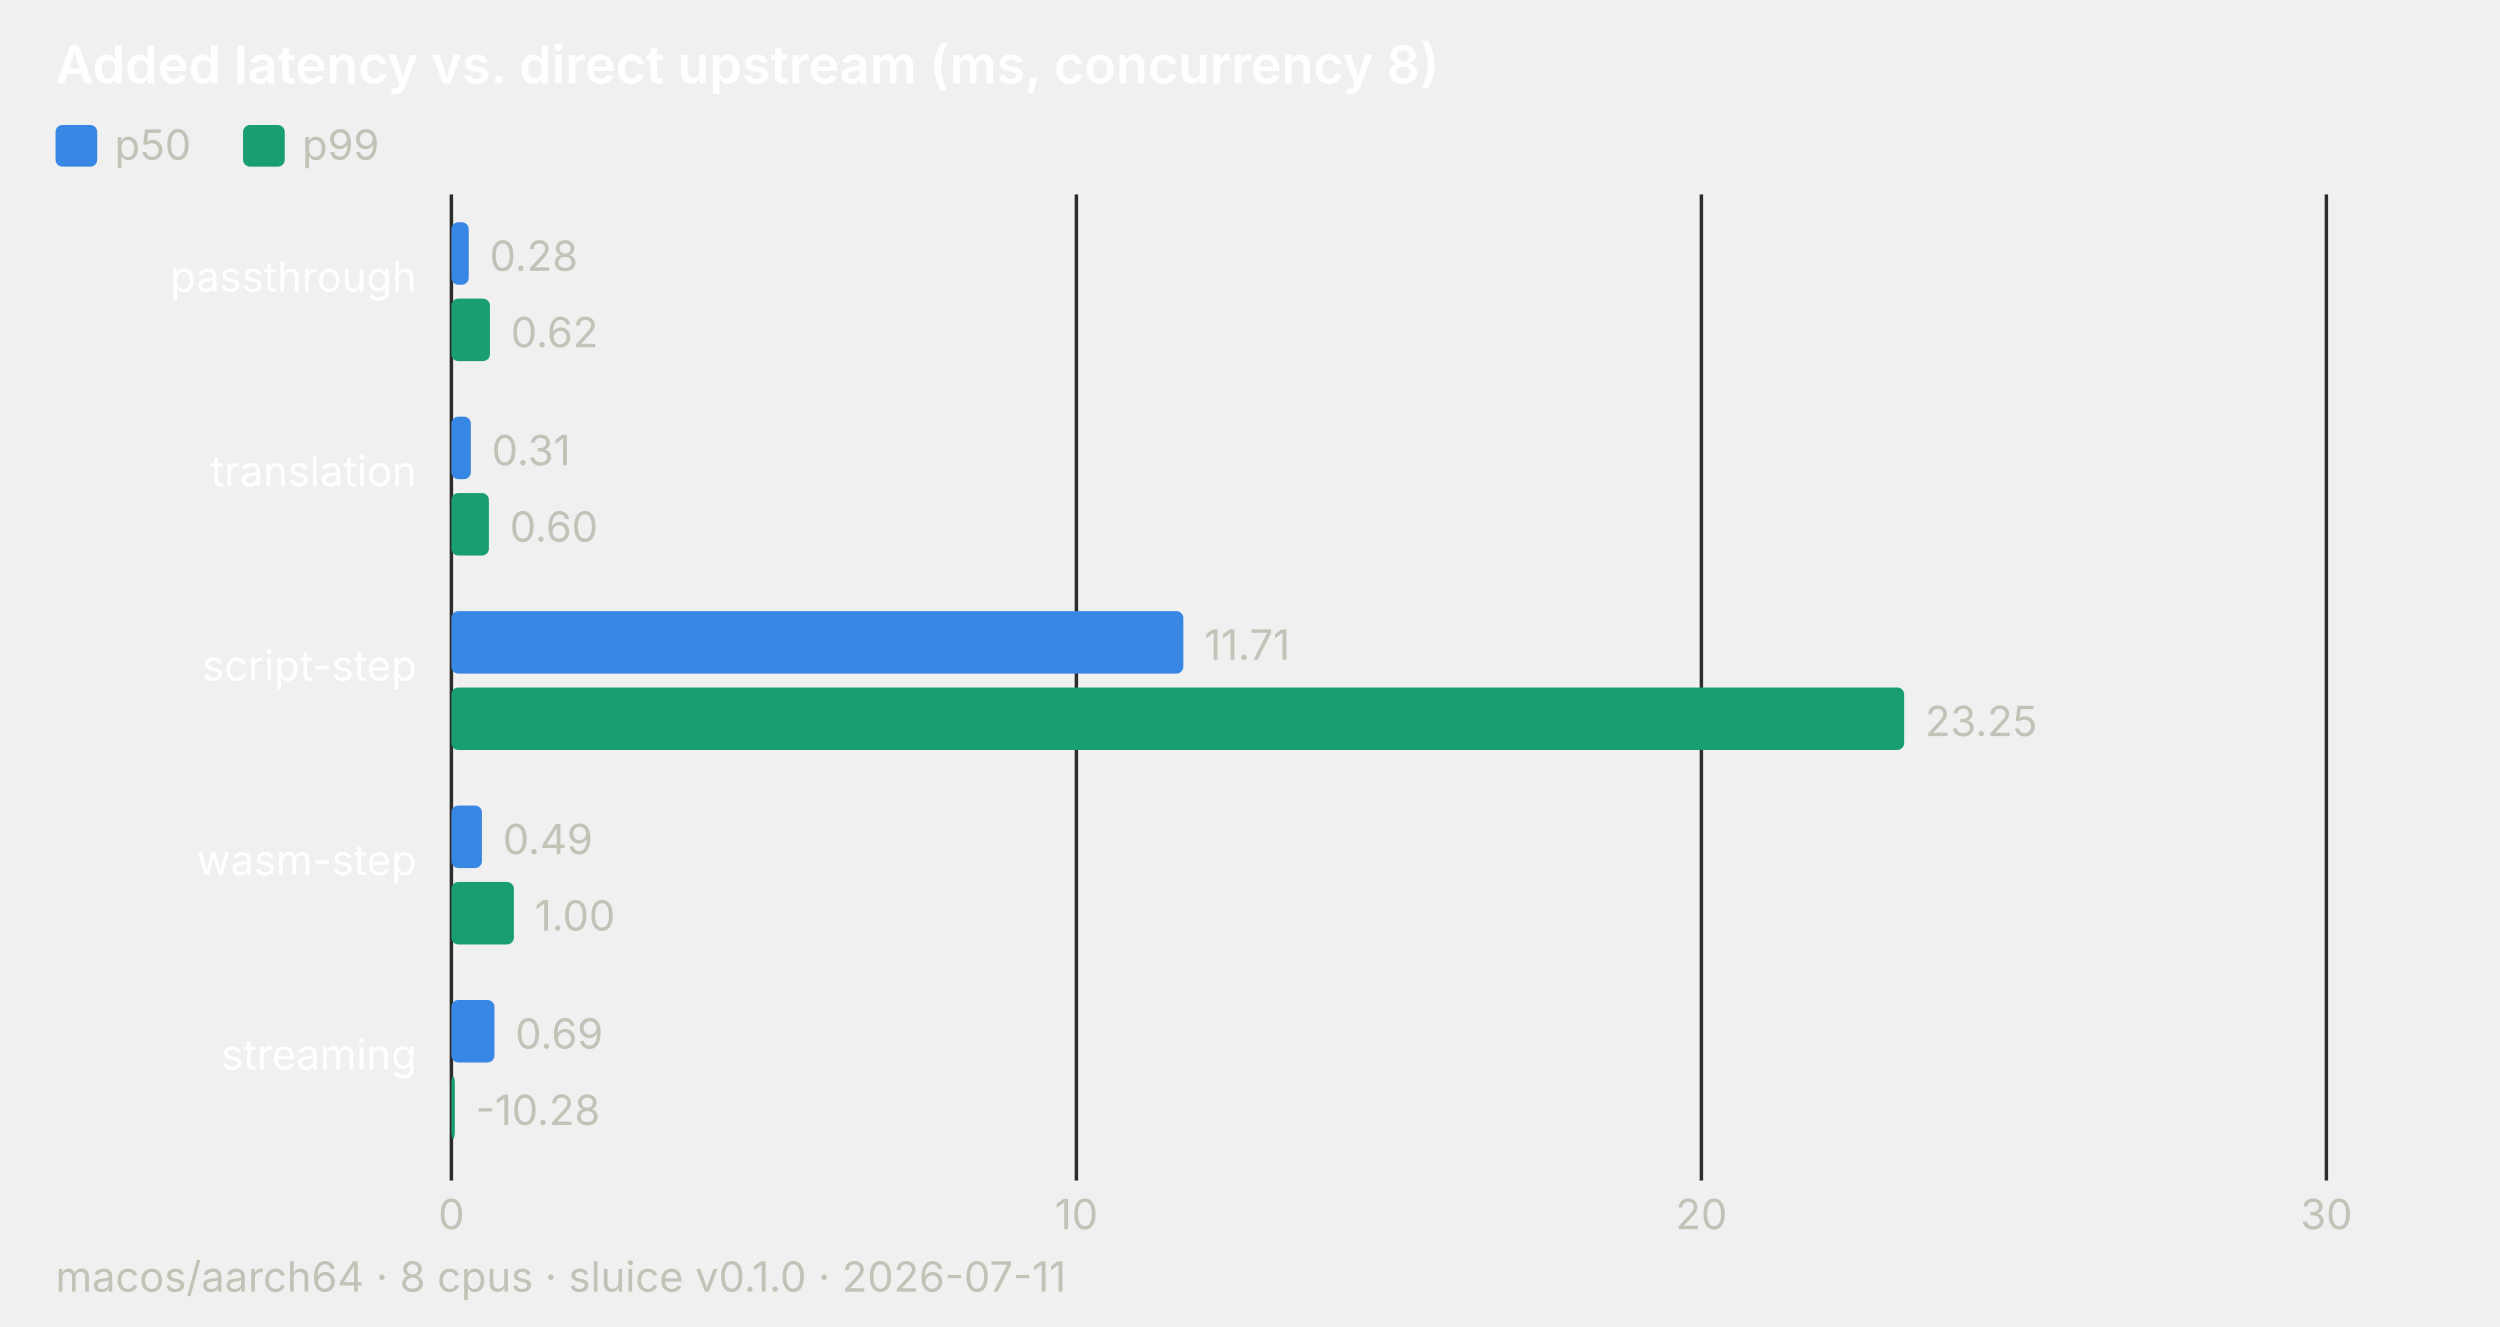
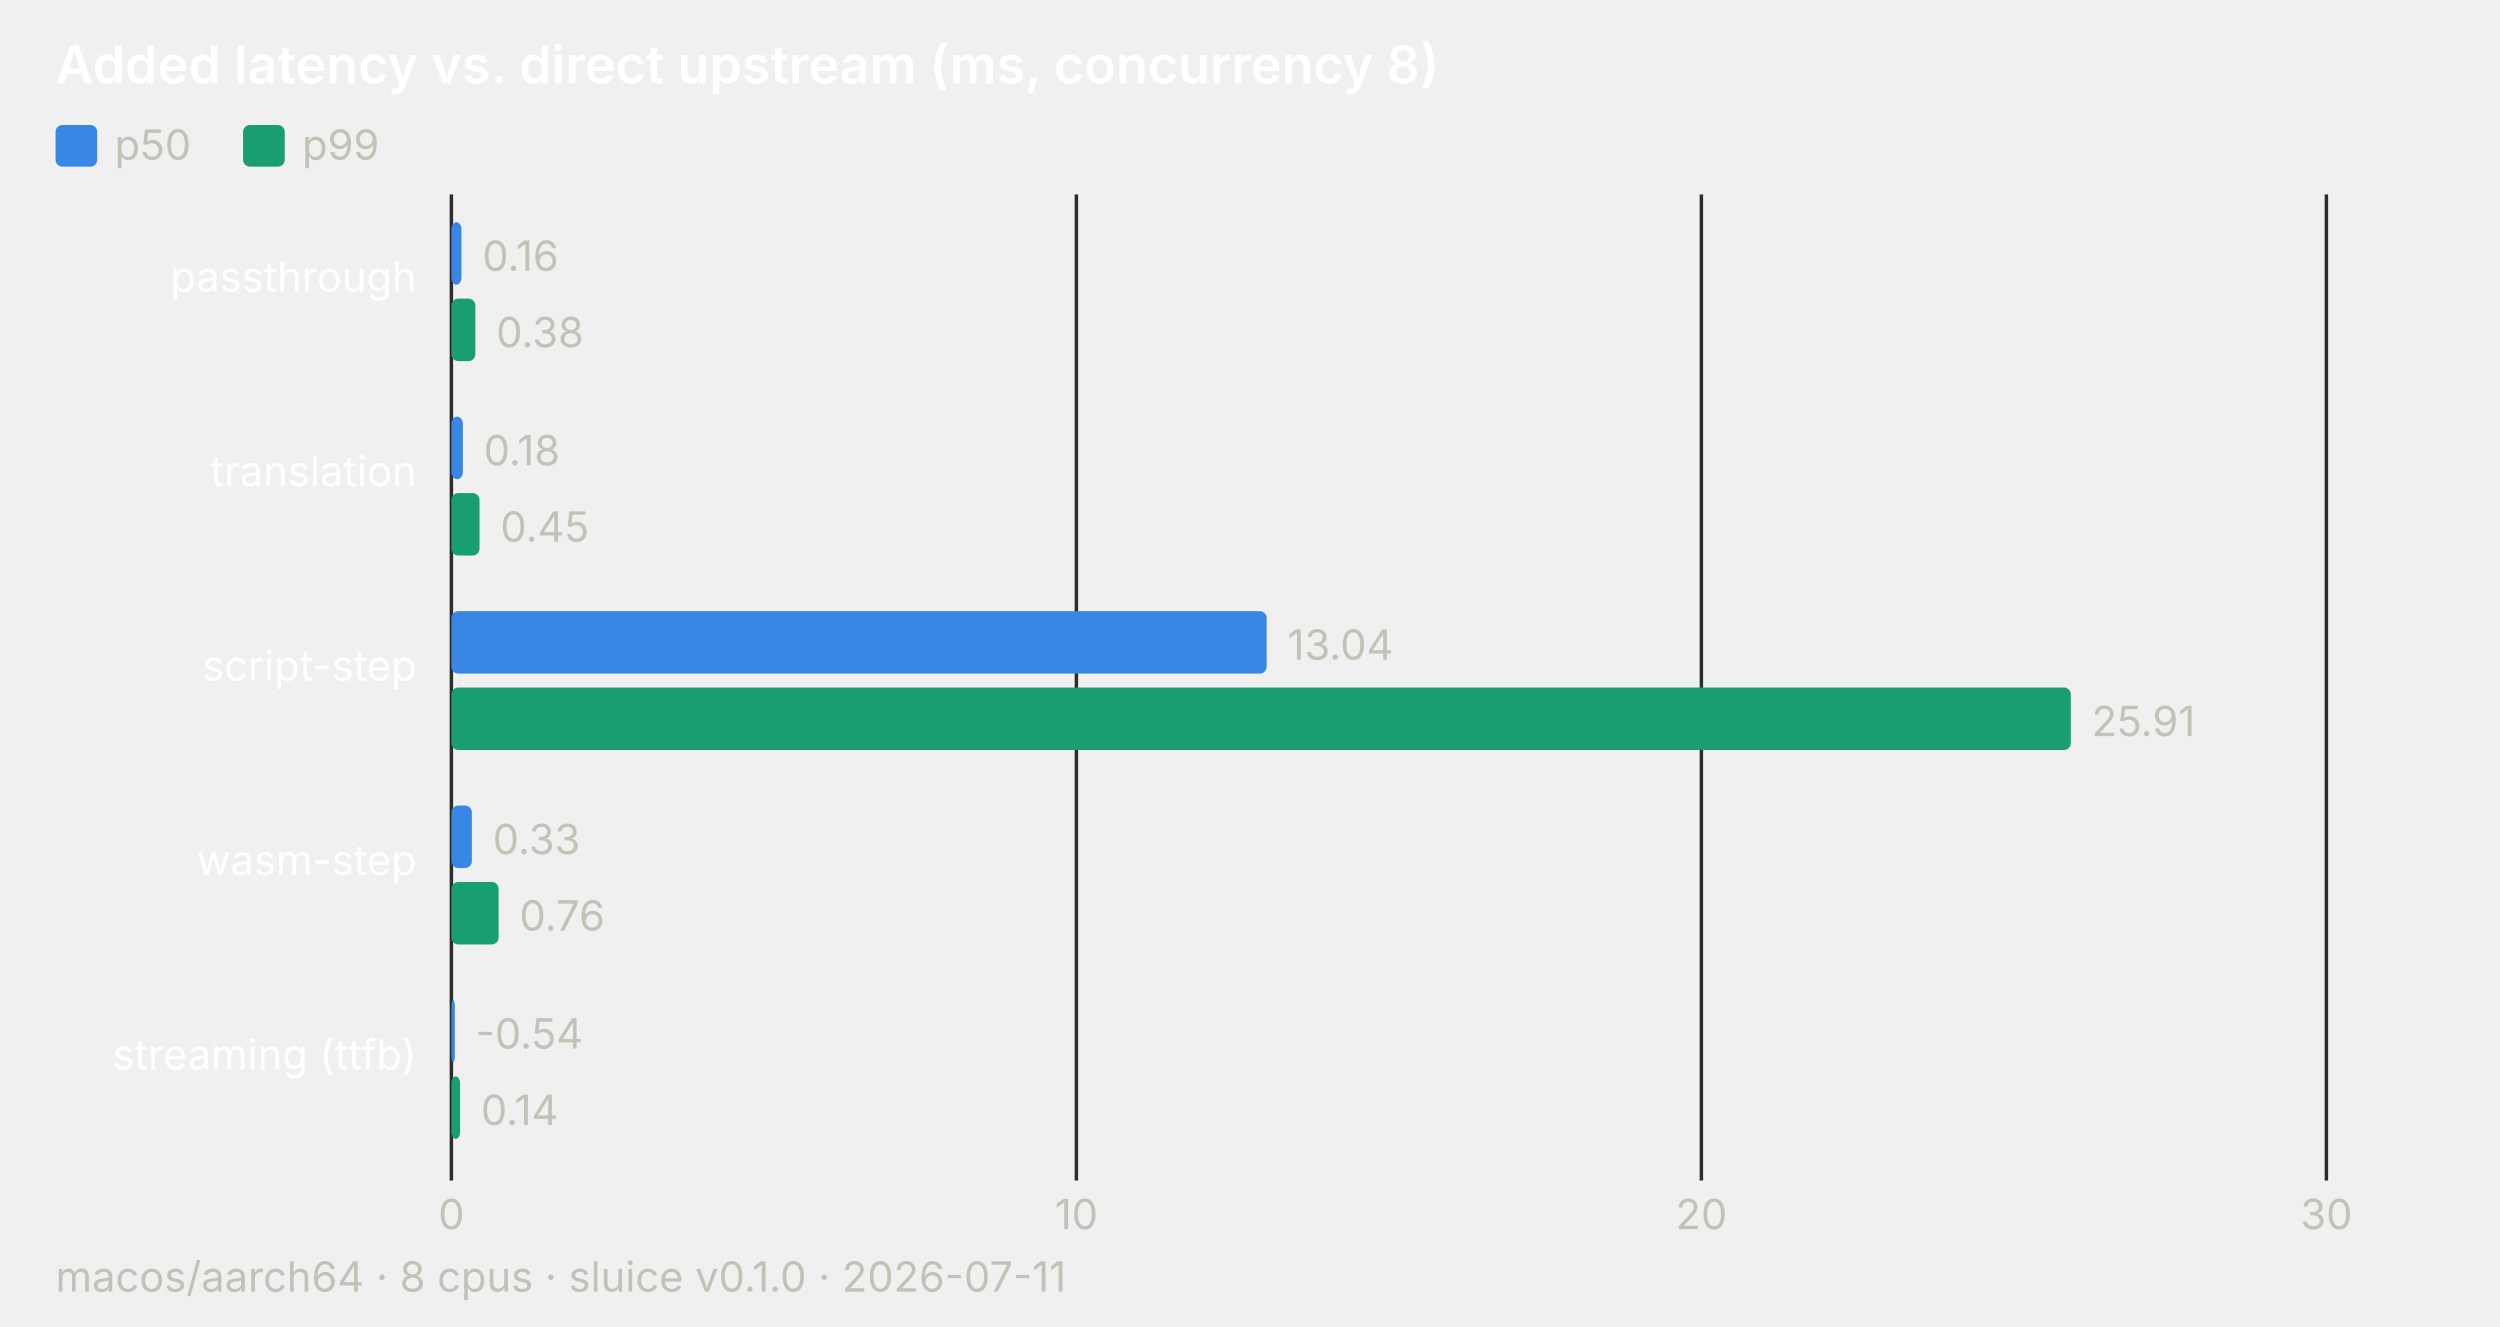
<svg xmlns="http://www.w3.org/2000/svg" viewBox="0 0 720 382" font-family="-apple-system, 'Segoe UI', sans-serif" font-size="12">
  <text x="16" y="24" font-size="15" font-weight="600" fill="#ffffff">Added latency vs. direct upstream (ms, concurrency 8)</text>
  <rect x="16" y="36" width="12" height="12" rx="2" fill="#3987e5" />
  <text x="33" y="46" fill="#c3c2b7">p50</text>
  <rect x="70" y="36" width="12" height="12" rx="2" fill="#199e70" />
  <text x="87" y="46" fill="#c3c2b7">p99</text>
  <line x1="130.0" y1="56" x2="130.0" y2="340.0" stroke="#2c2c2a" stroke-width="1" />
  <text x="130.0" y="354.0" text-anchor="middle" fill="#c3c2b7">0</text>
  <line x1="310.0" y1="56" x2="310.0" y2="340.0" stroke="#2c2c2a" stroke-width="1" />
  <text x="310.0" y="354.0" text-anchor="middle" fill="#c3c2b7">10</text>
  <line x1="490.0" y1="56" x2="490.0" y2="340.0" stroke="#2c2c2a" stroke-width="1" />
  <text x="490.0" y="354.0" text-anchor="middle" fill="#c3c2b7">20</text>
  <line x1="670.0" y1="56" x2="670.0" y2="340.0" stroke="#2c2c2a" stroke-width="1" />
  <text x="670.0" y="354.0" text-anchor="middle" fill="#c3c2b7">30</text>
  <text x="120.0" y="84.0" text-anchor="end" fill="#ffffff">passthrough</text>
-   <rect x="130" y="64.0" width="5.0" height="18" rx="2" fill="#3987e5" />
-   <text x="141.0" y="78.0" fill="#c3c2b7">0.28</text>
-   <rect x="130" y="86.0" width="11.1" height="18" rx="2" fill="#199e70" />
-   <text x="147.1" y="100.0" fill="#c3c2b7">0.62</text>
+   <rect x="130" y="64.0" width="2.9" height="18" rx="2" fill="#3987e5" />
+   <text x="138.9" y="78.0" fill="#c3c2b7">0.16</text>
+   <rect x="130" y="86.0" width="6.9" height="18" rx="2" fill="#199e70" />
+   <text x="142.9" y="100.0" fill="#c3c2b7">0.38</text>
  <text x="120.0" y="140.0" text-anchor="end" fill="#ffffff">translation</text>
-   <rect x="130" y="120.0" width="5.6" height="18" rx="2" fill="#3987e5" />
-   <text x="141.6" y="134.0" fill="#c3c2b7">0.31</text>
-   <rect x="130" y="142.0" width="10.8" height="18" rx="2" fill="#199e70" />
-   <text x="146.8" y="156.0" fill="#c3c2b7">0.60</text>
+   <rect x="130" y="120.0" width="3.3" height="18" rx="2" fill="#3987e5" />
+   <text x="139.3" y="134.0" fill="#c3c2b7">0.18</text>
+   <rect x="130" y="142.0" width="8.1" height="18" rx="2" fill="#199e70" />
+   <text x="144.1" y="156.0" fill="#c3c2b7">0.45</text>
  <text x="120.0" y="196.0" text-anchor="end" fill="#ffffff">script-step</text>
-   <rect x="130" y="176.0" width="210.8" height="18" rx="2" fill="#3987e5" />
-   <text x="346.8" y="190.0" fill="#c3c2b7">11.71</text>
-   <rect x="130" y="198.0" width="418.4" height="18" rx="2" fill="#199e70" />
-   <text x="554.4" y="212.0" fill="#c3c2b7">23.25</text>
+   <rect x="130" y="176.0" width="234.8" height="18" rx="2" fill="#3987e5" />
+   <text x="370.8" y="190.0" fill="#c3c2b7">13.04</text>
+   <rect x="130" y="198.0" width="466.4" height="18" rx="2" fill="#199e70" />
+   <text x="602.4" y="212.0" fill="#c3c2b7">25.91</text>
  <text x="120.0" y="252.0" text-anchor="end" fill="#ffffff">wasm-step</text>
-   <rect x="130" y="232.0" width="8.8" height="18" rx="2" fill="#3987e5" />
-   <text x="144.8" y="246.0" fill="#c3c2b7">0.49</text>
-   <rect x="130" y="254.0" width="18.0" height="18" rx="2" fill="#199e70" />
-   <text x="154.0" y="268.0" fill="#c3c2b7">1.00</text>
-   <text x="120.0" y="308.0" text-anchor="end" fill="#ffffff">streaming</text>
-   <rect x="130" y="288.0" width="12.4" height="18" rx="2" fill="#3987e5" />
-   <text x="148.4" y="302.0" fill="#c3c2b7">0.69</text>
-   <rect x="130" y="310.0" width="1.0" height="18" rx="2" fill="#199e70" />
-   <text x="137.0" y="324.0" fill="#c3c2b7">-10.28</text>
+   <rect x="130" y="232.0" width="5.9" height="18" rx="2" fill="#3987e5" />
+   <text x="141.9" y="246.0" fill="#c3c2b7">0.33</text>
+   <rect x="130" y="254.0" width="13.6" height="18" rx="2" fill="#199e70" />
+   <text x="149.6" y="268.0" fill="#c3c2b7">0.76</text>
+   <text x="120.0" y="308.0" text-anchor="end" fill="#ffffff">streaming (ttfb)</text>
+   <rect x="130" y="288.0" width="1.0" height="18" rx="2" fill="#3987e5" />
+   <text x="137.0" y="302.0" fill="#c3c2b7">-0.54</text>
+   <rect x="130" y="310.0" width="2.5" height="18" rx="2" fill="#199e70" />
+   <text x="138.5" y="324.0" fill="#c3c2b7">0.14</text>
  <text x="16" y="372.0" fill="#c3c2b7">macos/aarch64 · 8 cpus · sluice v0.1.0 · 2026-07-11</text>
</svg>
